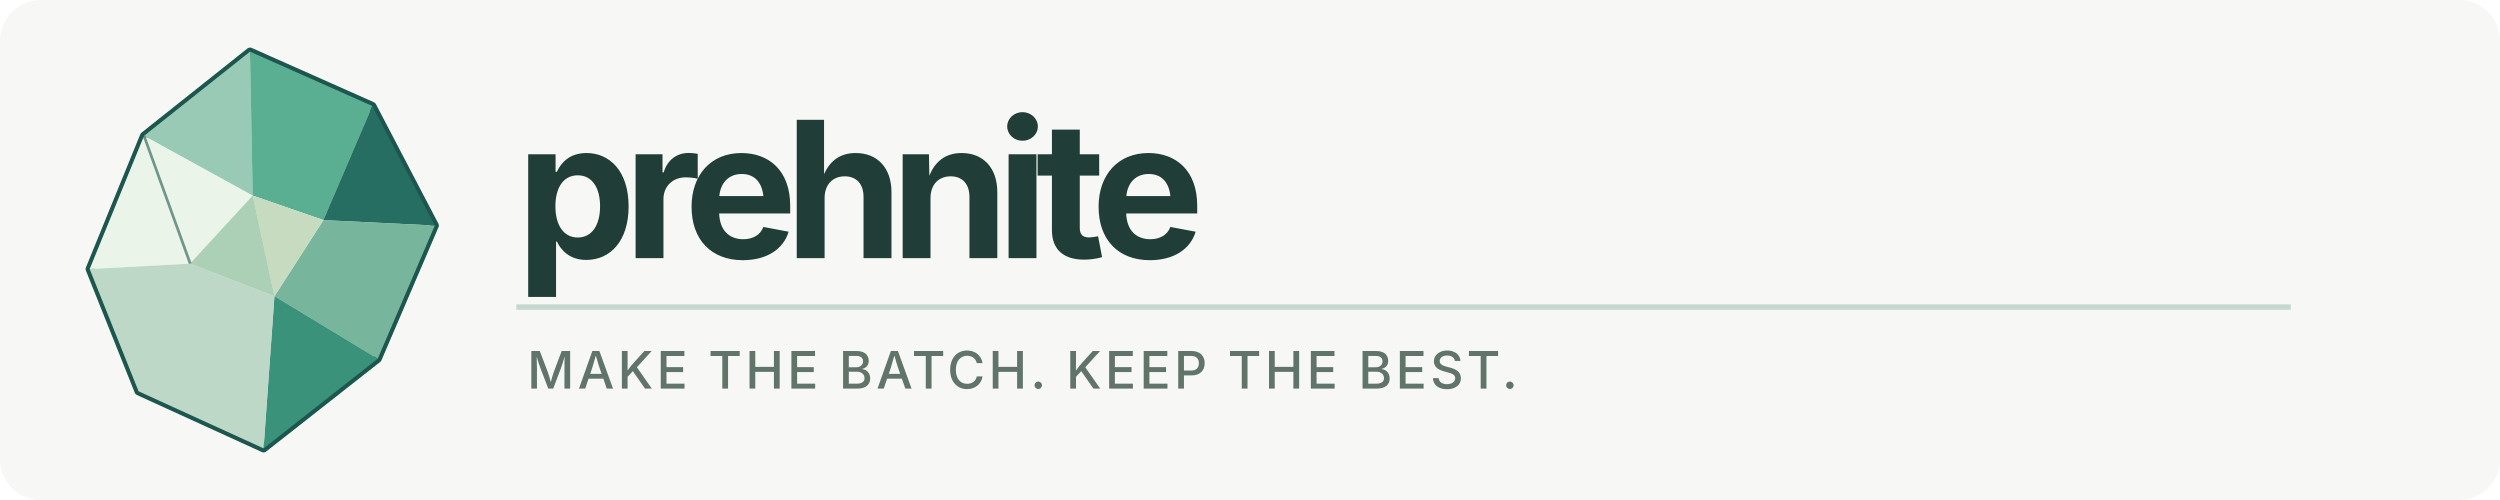
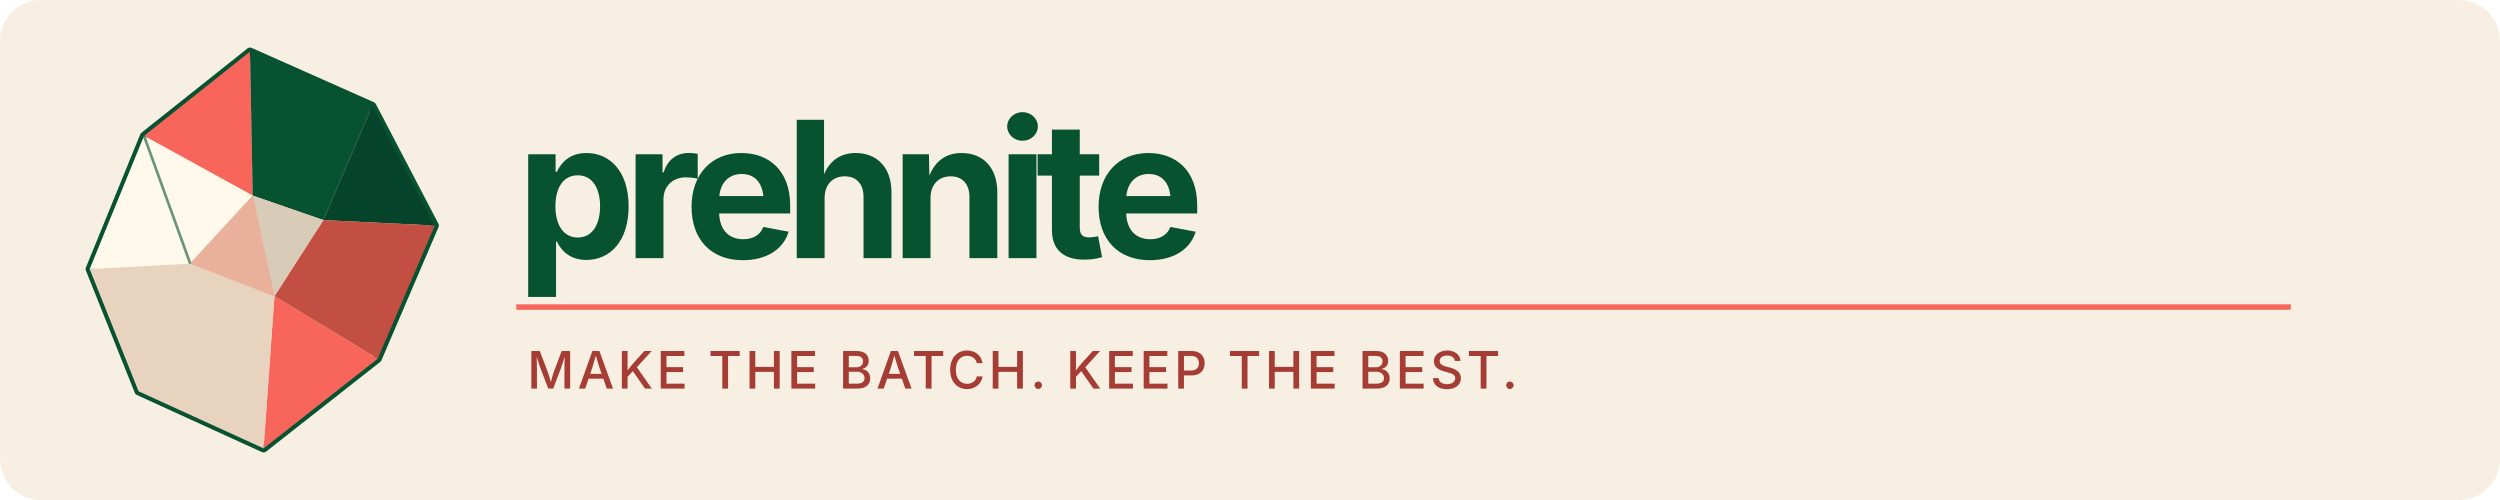
<svg xmlns="http://www.w3.org/2000/svg" viewBox="0 0 920 184" role="img" aria-labelledby="name description">
-   <rect width="920" height="184" rx="15" fill="#f7f8f5" />
+   <rect width="920" height="184" rx="15" fill="#F6EFE2" />
  <g transform="translate(26,15)">
-     <path d="M66 4 111 24 134 68 113 117 71 150 25 129 7 84 27 35Z" fill="#dbece2" stroke="#1c564e" stroke-width="3" stroke-linejoin="round" />
-     <path d="M66 4 67 57 27 35Z" fill="#98cab5" />
-     <path d="M66 4 111 24 93 66 67 57Z" fill="#5aaf92" />
-     <path d="M111 24 134 68 93 66Z" fill="#266e61" />
-     <path d="M134 68 113 117 75 94 93 66Z" fill="#77b59d" />
-     <path d="M113 117 71 150 75 94Z" fill="#3b927b" />
-     <path d="M71 150 25 129 7 84 44 82 75 94Z" fill="#bed8c7" />
-     <path d="M7 84 27 35 67 57 44 82Z" fill="#eaf4e8" />
-     <path d="M67 57 93 66 75 94 44 82Z" fill="#d8e9d5" />
-     <path d="M67 57 75 94 44 82Z" fill="#abd0b6" />
-     <path d="M67 57 93 66 75 94Z" fill="#c6dbbf" />
-     <path d="M27 35 44 82" fill="none" stroke="#1c564e" stroke-width="1" opacity=".6" />
+     <path d="M66 4 111 24 134 68 113 117 71 150 25 129 7 84 27 35Z" fill="#E9E0C8" stroke="#075231" stroke-width="3" stroke-linejoin="round" />
+     <path d="M66 4 67 57 27 35Z" fill="#F7655B" />
+     <path d="M66 4 111 24 93 66 67 57Z" fill="#075231" />
+     <path d="M111 24 134 68 93 66Z" fill="#06432B" />
+     <path d="M134 68 113 117 75 94 93 66Z" fill="#C34F43" />
+     <path d="M113 117 71 150 75 94Z" fill="#F7655B" />
+     <path d="M71 150 25 129 7 84 44 82 75 94Z" fill="#E8D3BF" />
+     <path d="M7 84 27 35 67 57 44 82Z" fill="#FFF9EC" />
+     <path d="M67 57 93 66 75 94 44 82Z" fill="#F2A296" />
+     <path d="M67 57 75 94 44 82Z" fill="#E9B19C" />
+     <path d="M67 57 93 66 75 94Z" fill="#D8CBB8" />
+     <path d="M27 35 44 82" fill="none" stroke="#075231" stroke-width="1" opacity=".6" />
  </g>
-   <text x="190" y="95" fill="#203e37" font-family="Inter,Segoe UI,Helvetica Neue,Arial,sans-serif" font-size="70" font-weight="650" letter-spacing="-4.6">prehnite</text>
-   <path d="M190 113H843" stroke="#c4d9ce" stroke-width="2" />
-   <text x="194" y="143" fill="#61746a" font-family="Inter,Segoe UI,Helvetica Neue,Arial,sans-serif" font-size="19" font-weight="500" letter-spacing="1.25">MAKE THE BATCH. KEEP THE BEST.</text>
+   <text x="190" y="95" fill="#075231" font-family="Inter,Segoe UI,Helvetica Neue,Arial,sans-serif" font-size="70" font-weight="650" letter-spacing="-4.6">prehnite</text>
+   <path d="M190 113H843" stroke="#F7655B" stroke-width="2" />
+   <text x="194" y="143" fill="#A63D35" font-family="Inter,Segoe UI,Helvetica Neue,Arial,sans-serif" font-size="19" font-weight="500" letter-spacing="1.25">MAKE THE BATCH. KEEP THE BEST.</text>
</svg>
